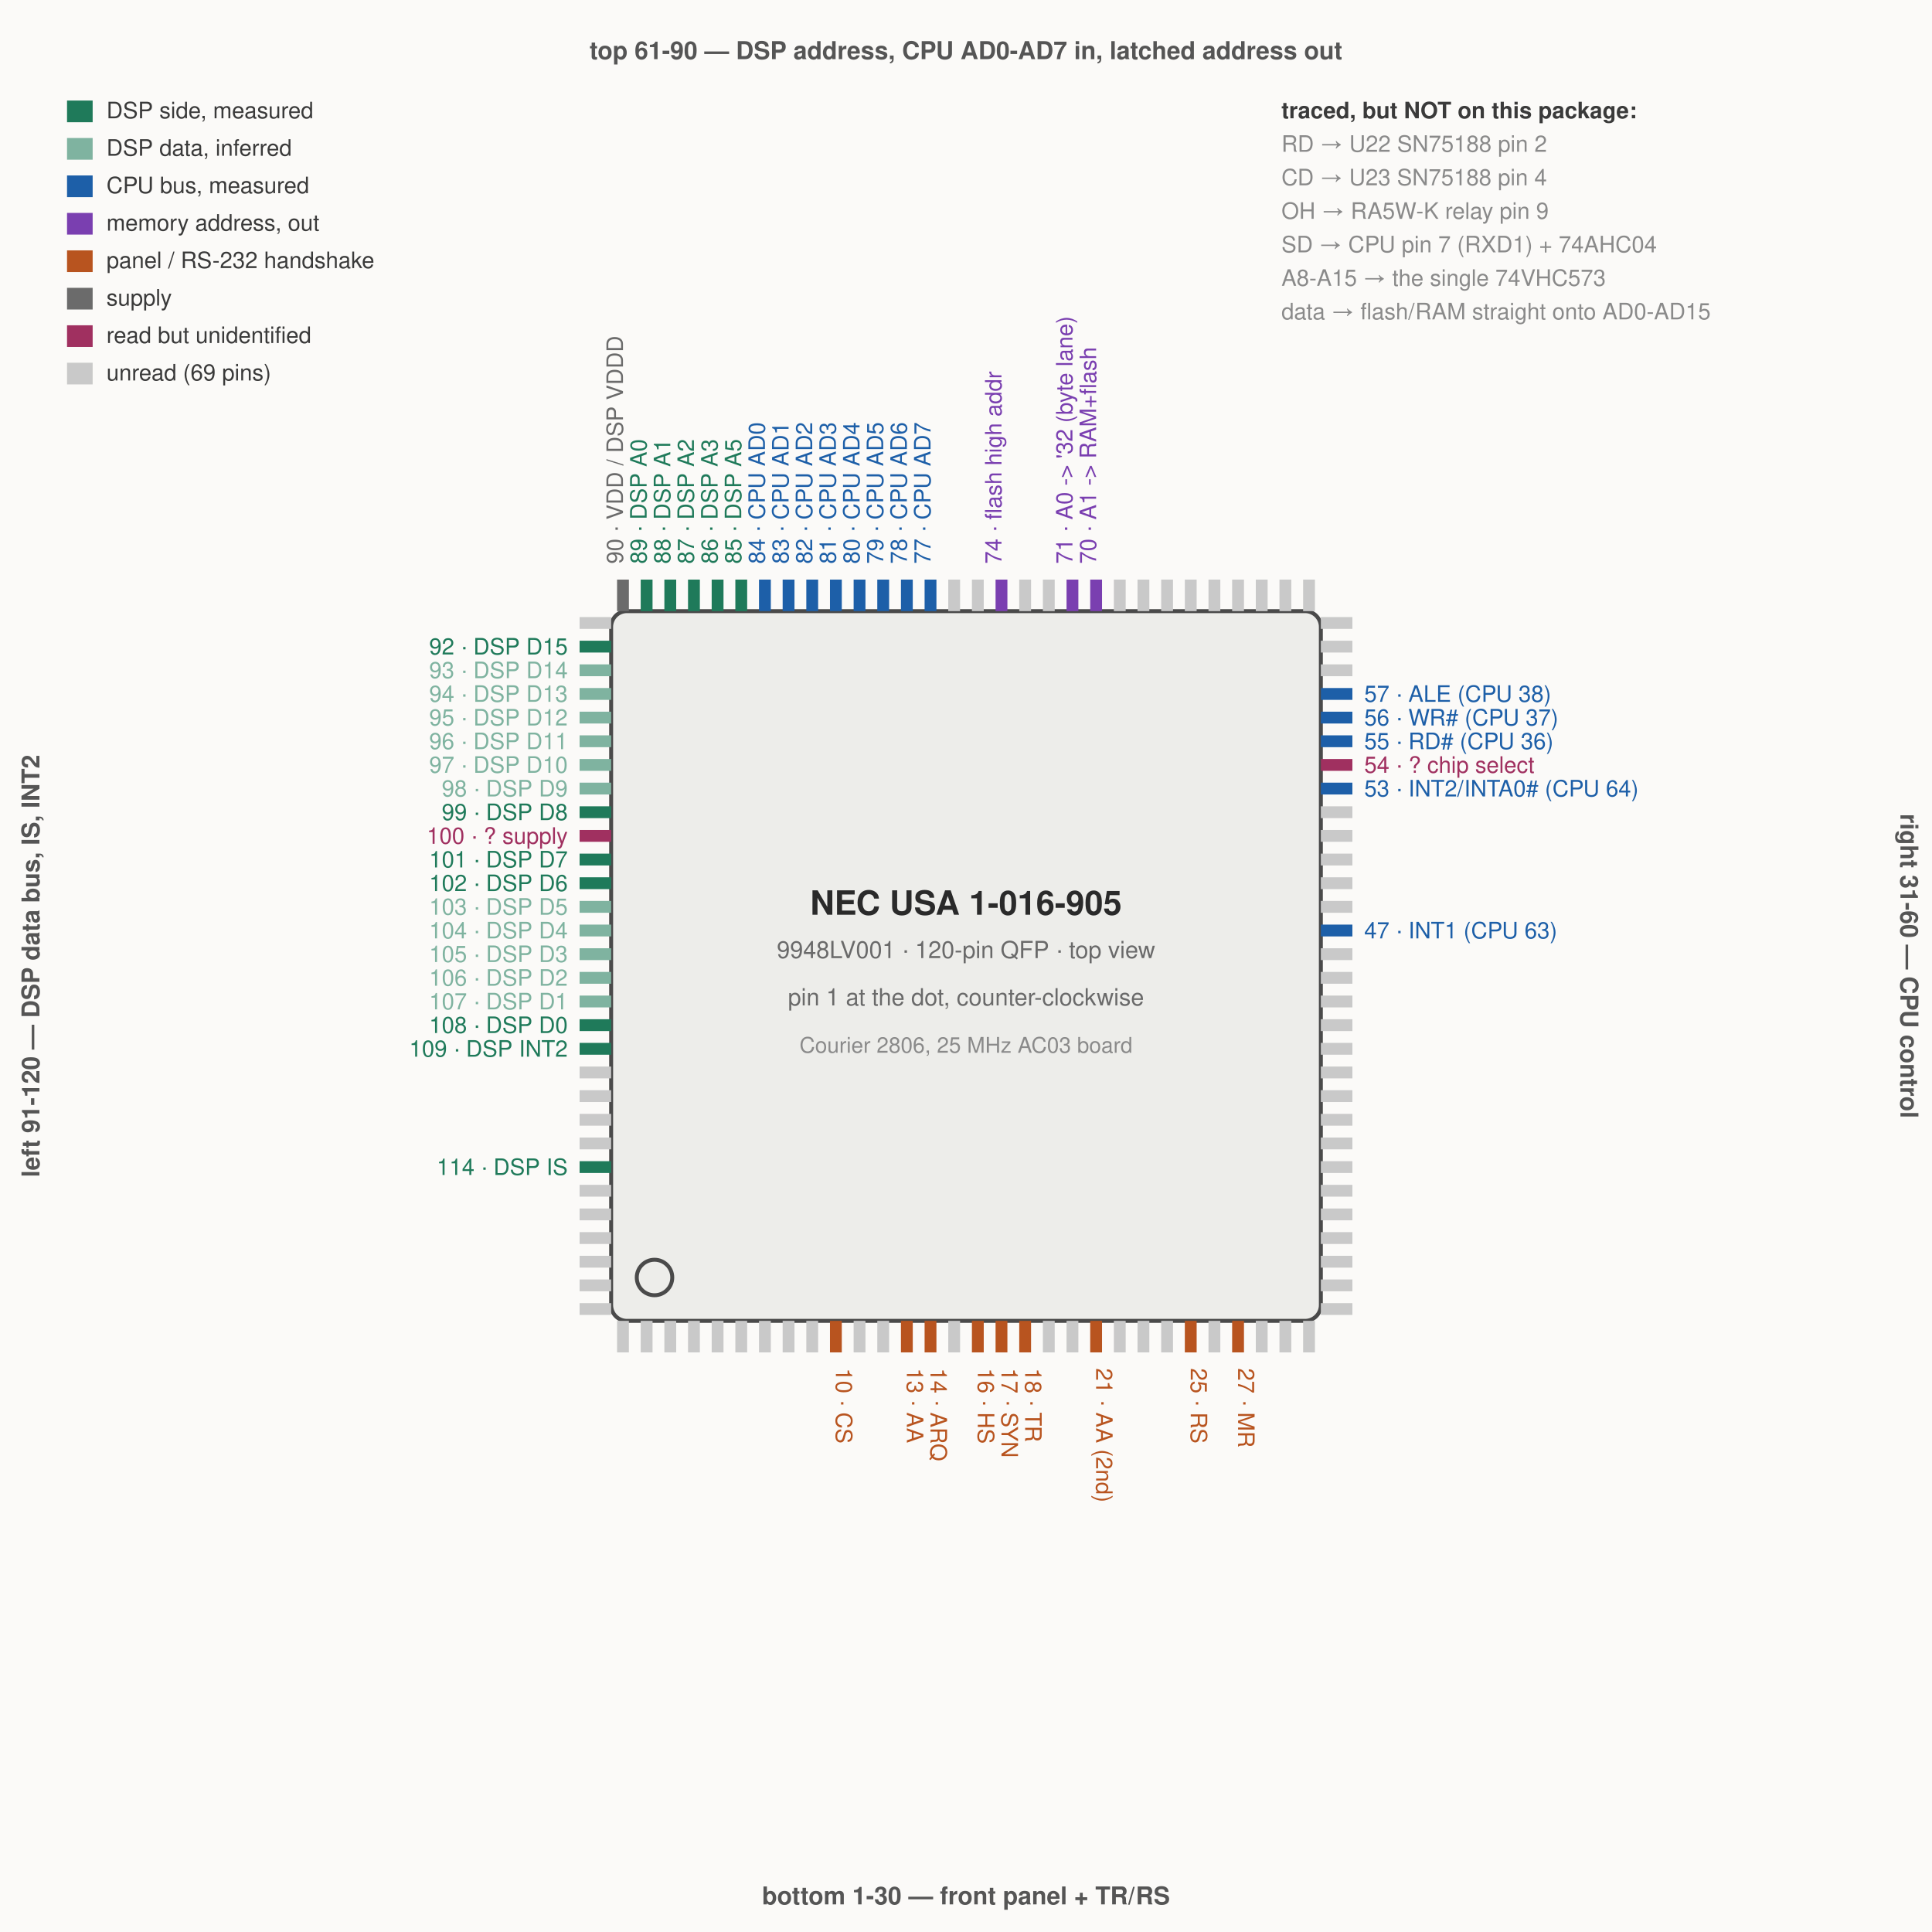
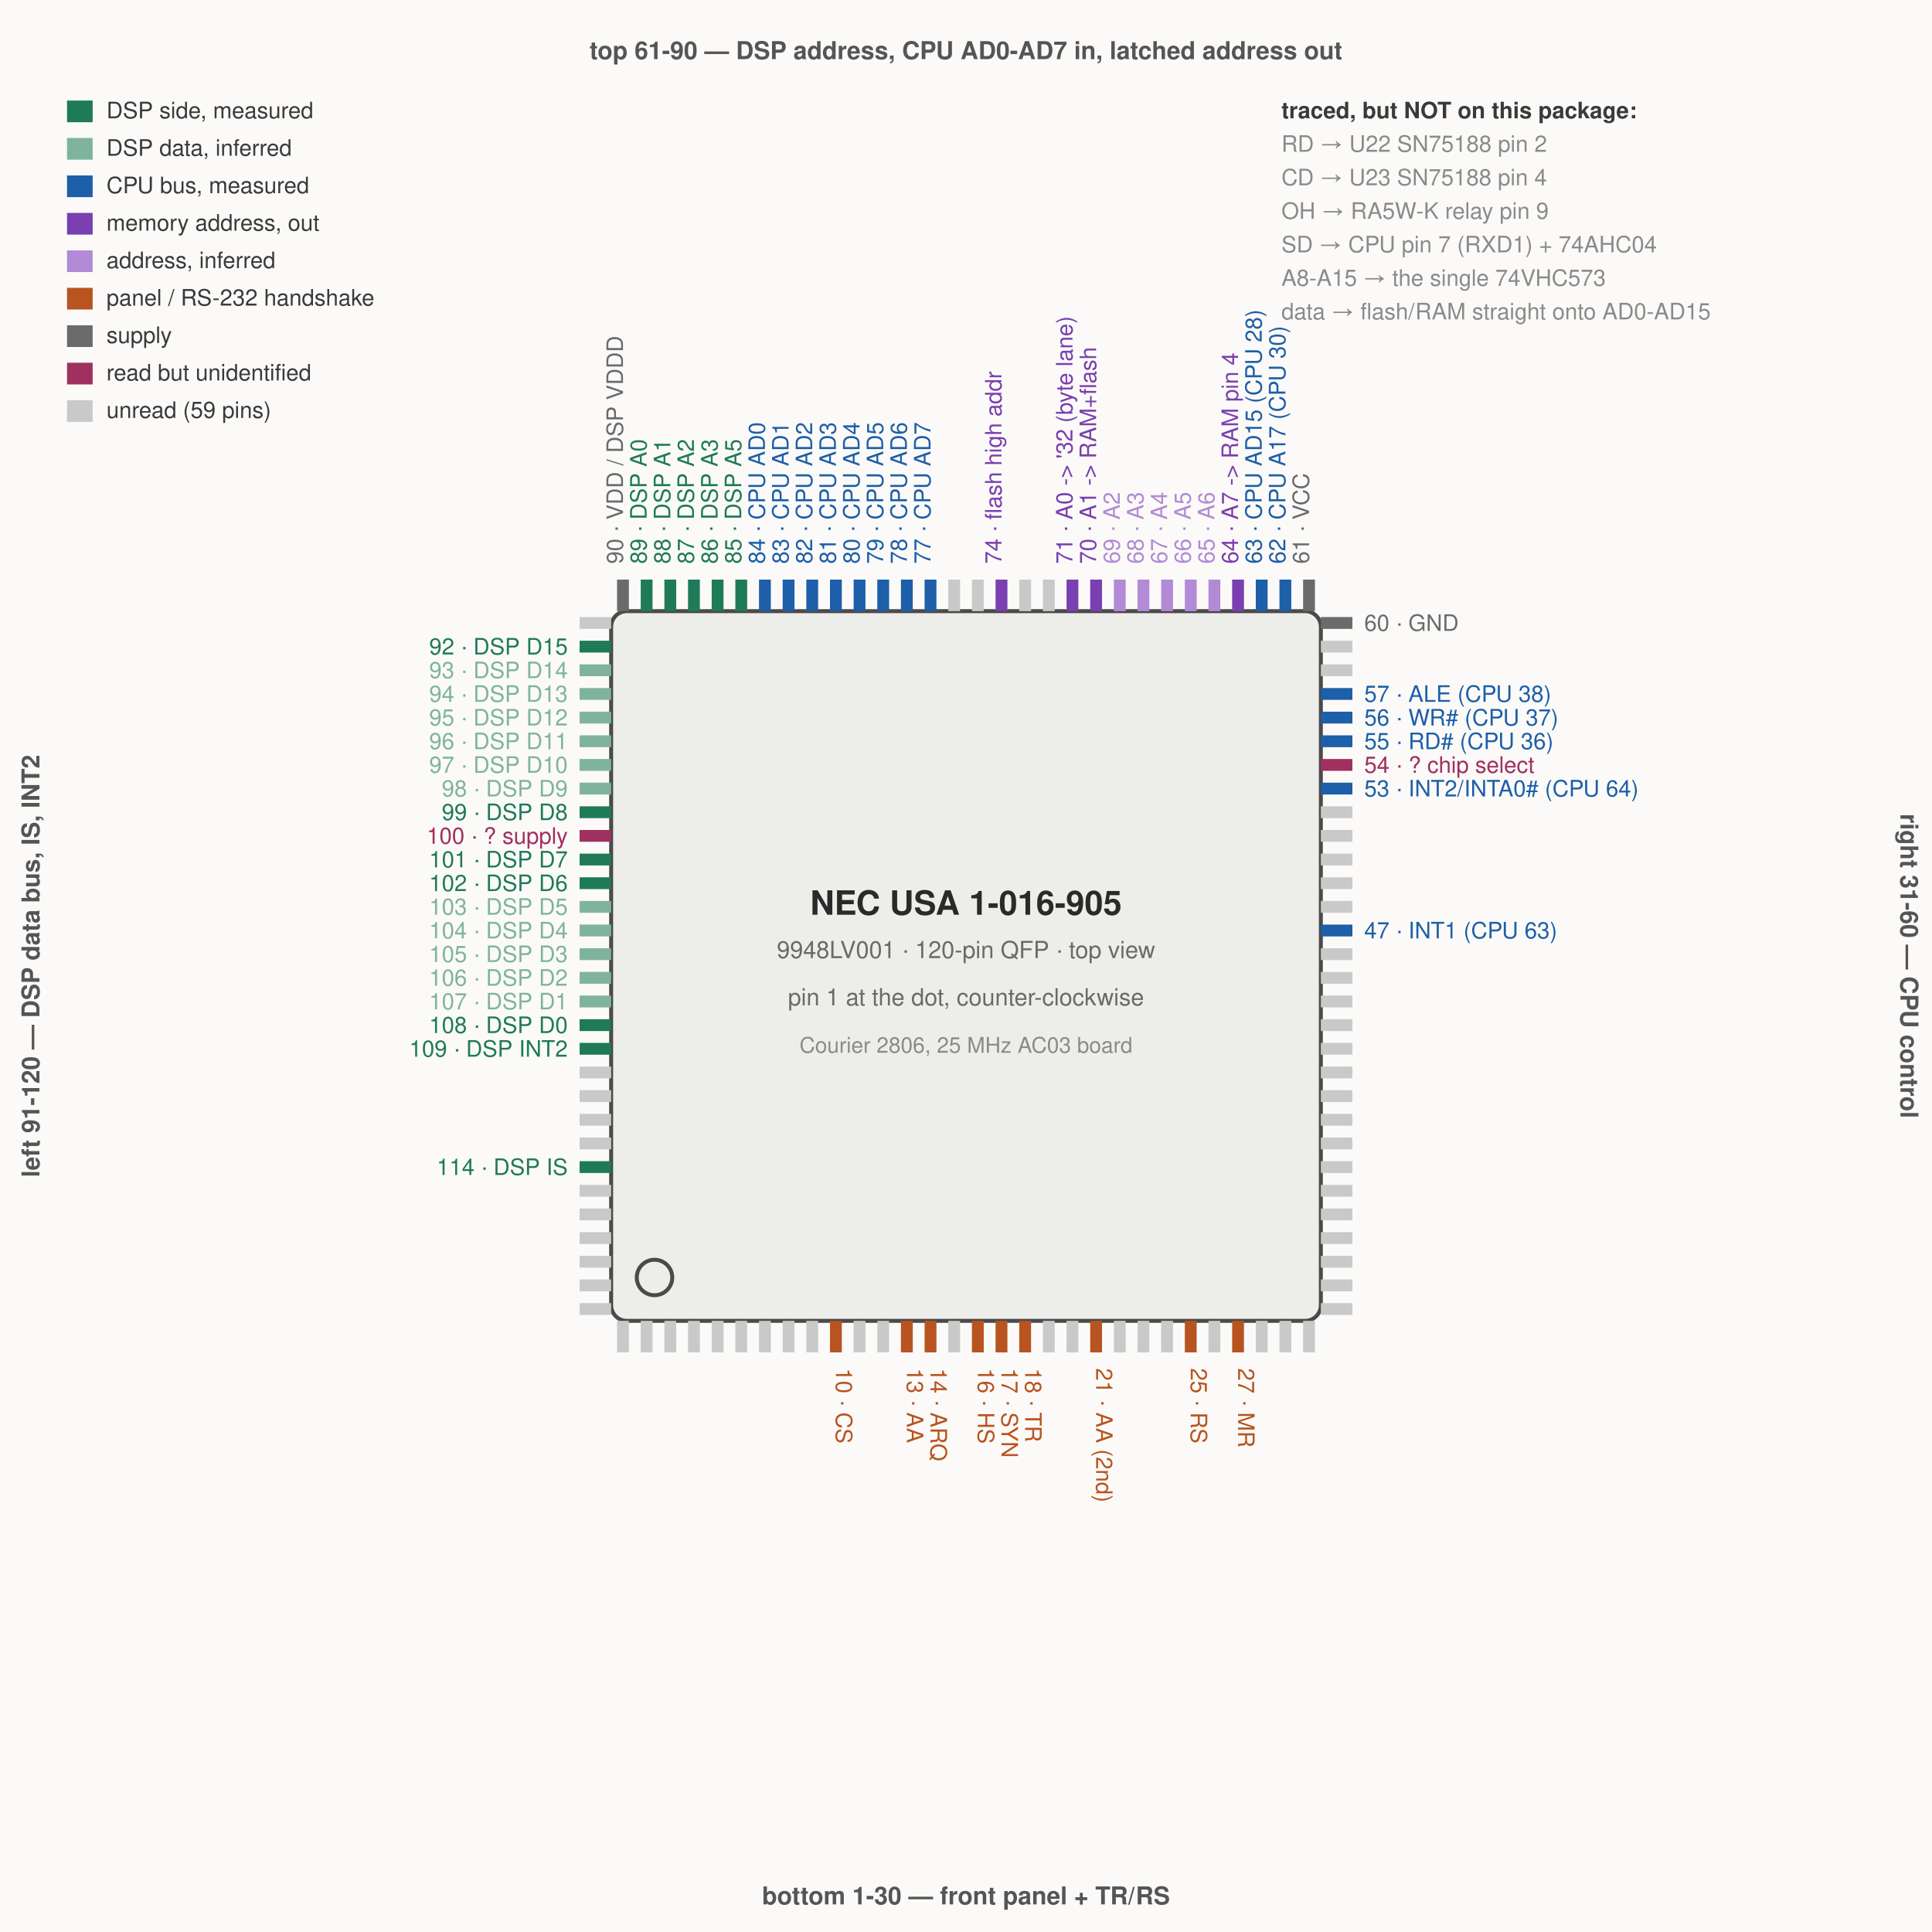
<svg xmlns="http://www.w3.org/2000/svg" viewBox="0 0 980 980" width="980" height="980" font-family="ui-sans-serif,Helvetica,Arial,sans-serif">
  <rect width="980" height="980" fill="#fbfaf8" />
  <rect x="310.0" y="310.0" width="360.0" height="360.0" rx="8" fill="#ededea" stroke="#4a4a4a" stroke-width="2" />
  <circle cx="332.0" cy="648.0" r="9" fill="none" stroke="#4a4a4a" stroke-width="2" />
  <text x="490.0" y="464.0" text-anchor="middle" font-size="17" font-weight="600" fill="#2a2a2a">NEC USA 1-016-905</text>
  <text x="490.0" y="486.0" text-anchor="middle" font-size="12" fill="#6a6a6a">9948LV001 · 120-pin QFP · top view</text>
  <text x="490.0" y="510.0" text-anchor="middle" font-size="12" fill="#6a6a6a">pin 1 at the dot, counter-clockwise</text>
  <text x="490.0" y="534.0" text-anchor="middle" font-size="11" fill="#8a8a8a">Courier 2806, 25 MHz AC03 board</text>
  <rect x="313.0" y="670.0" width="6.0" height="16.0" fill="#c9c9c9" />
  <rect x="325.0" y="670.0" width="6.0" height="16.0" fill="#c9c9c9" />
  <rect x="337.0" y="670.0" width="6.0" height="16.0" fill="#c9c9c9" />
  <rect x="349.0" y="670.0" width="6.0" height="16.0" fill="#c9c9c9" />
  <rect x="361.0" y="670.0" width="6.0" height="16.0" fill="#c9c9c9" />
  <rect x="373.0" y="670.0" width="6.0" height="16.0" fill="#c9c9c9" />
  <rect x="385.0" y="670.0" width="6.0" height="16.0" fill="#c9c9c9" />
  <rect x="397.0" y="670.0" width="6.0" height="16.0" fill="#c9c9c9" />
  <rect x="409.0" y="670.0" width="6.0" height="16.0" fill="#c9c9c9" />
  <rect x="421.0" y="670.0" width="6.0" height="16.0" fill="#b8541f" />
  <text transform="translate(424.0,694.0) rotate(90)" font-size="11.5" fill="#b8541f">10 · CS</text>
  <rect x="433.0" y="670.0" width="6.0" height="16.0" fill="#c9c9c9" />
  <rect x="445.0" y="670.0" width="6.0" height="16.0" fill="#c9c9c9" />
  <rect x="457.0" y="670.0" width="6.0" height="16.0" fill="#b8541f" />
  <text transform="translate(460.0,694.0) rotate(90)" font-size="11.5" fill="#b8541f">13 · AA</text>
  <rect x="469.0" y="670.0" width="6.0" height="16.0" fill="#b8541f" />
  <text transform="translate(472.0,694.0) rotate(90)" font-size="11.5" fill="#b8541f">14 · ARQ</text>
  <rect x="481.0" y="670.0" width="6.0" height="16.0" fill="#c9c9c9" />
  <rect x="493.0" y="670.0" width="6.0" height="16.0" fill="#b8541f" />
  <text transform="translate(496.0,694.0) rotate(90)" font-size="11.5" fill="#b8541f">16 · HS</text>
  <rect x="505.0" y="670.0" width="6.0" height="16.0" fill="#b8541f" />
  <text transform="translate(508.0,694.0) rotate(90)" font-size="11.5" fill="#b8541f">17 · SYN</text>
  <rect x="517.0" y="670.0" width="6.0" height="16.0" fill="#b8541f" />
  <text transform="translate(520.0,694.0) rotate(90)" font-size="11.5" fill="#b8541f">18 · TR</text>
  <rect x="529.0" y="670.0" width="6.0" height="16.0" fill="#c9c9c9" />
  <rect x="541.0" y="670.0" width="6.0" height="16.0" fill="#c9c9c9" />
  <rect x="553.0" y="670.0" width="6.0" height="16.0" fill="#b8541f" />
  <text transform="translate(556.0,694.0) rotate(90)" font-size="11.5" fill="#b8541f">21 · AA (2nd)</text>
  <rect x="565.0" y="670.0" width="6.0" height="16.0" fill="#c9c9c9" />
  <rect x="577.0" y="670.0" width="6.0" height="16.0" fill="#c9c9c9" />
  <rect x="589.0" y="670.0" width="6.0" height="16.0" fill="#c9c9c9" />
  <rect x="601.0" y="670.0" width="6.0" height="16.0" fill="#b8541f" />
  <text transform="translate(604.0,694.0) rotate(90)" font-size="11.5" fill="#b8541f">25 · RS</text>
  <rect x="613.0" y="670.0" width="6.0" height="16.0" fill="#c9c9c9" />
  <rect x="625.0" y="670.0" width="6.0" height="16.0" fill="#b8541f" />
  <text transform="translate(628.0,694.0) rotate(90)" font-size="11.5" fill="#b8541f">27 · MR</text>
  <rect x="637.0" y="670.0" width="6.0" height="16.0" fill="#c9c9c9" />
  <rect x="649.0" y="670.0" width="6.0" height="16.0" fill="#c9c9c9" />
  <rect x="661.0" y="670.0" width="6.0" height="16.0" fill="#c9c9c9" />
  <rect x="670.0" y="661.0" width="16.0" height="6.0" fill="#c9c9c9" />
  <rect x="670.0" y="649.0" width="16.0" height="6.0" fill="#c9c9c9" />
  <rect x="670.0" y="637.0" width="16.0" height="6.0" fill="#c9c9c9" />
  <rect x="670.0" y="625.0" width="16.0" height="6.0" fill="#c9c9c9" />
  <rect x="670.0" y="613.0" width="16.0" height="6.0" fill="#c9c9c9" />
  <rect x="670.0" y="601.0" width="16.0" height="6.0" fill="#c9c9c9" />
  <rect x="670.0" y="589.0" width="16.0" height="6.0" fill="#c9c9c9" />
  <rect x="670.0" y="577.0" width="16.0" height="6.0" fill="#c9c9c9" />
  <rect x="670.0" y="565.0" width="16.0" height="6.0" fill="#c9c9c9" />
  <rect x="670.0" y="553.0" width="16.0" height="6.0" fill="#c9c9c9" />
  <rect x="670.0" y="541.0" width="16.0" height="6.0" fill="#c9c9c9" />
  <rect x="670.0" y="529.0" width="16.0" height="6.0" fill="#c9c9c9" />
  <rect x="670.0" y="517.0" width="16.0" height="6.0" fill="#c9c9c9" />
  <rect x="670.0" y="505.0" width="16.0" height="6.0" fill="#c9c9c9" />
  <rect x="670.0" y="493.0" width="16.0" height="6.0" fill="#c9c9c9" />
  <rect x="670.0" y="481.0" width="16.0" height="6.0" fill="#c9c9c9" />
  <rect x="670.0" y="469.0" width="16.0" height="6.0" fill="#1d5fa8" />
  <text x="692.0" y="476.0" font-size="11.5" fill="#1d5fa8">47 · INT1 (CPU 63)</text>
  <rect x="670.0" y="457.0" width="16.0" height="6.0" fill="#c9c9c9" />
  <rect x="670.0" y="445.0" width="16.0" height="6.0" fill="#c9c9c9" />
  <rect x="670.0" y="433.0" width="16.0" height="6.0" fill="#c9c9c9" />
  <rect x="670.0" y="421.0" width="16.0" height="6.0" fill="#c9c9c9" />
  <rect x="670.0" y="409.0" width="16.0" height="6.0" fill="#c9c9c9" />
  <rect x="670.0" y="397.0" width="16.0" height="6.0" fill="#1d5fa8" />
  <text x="692.0" y="404.0" font-size="11.5" fill="#1d5fa8">53 · INT2/INTA0# (CPU 64)</text>
  <rect x="670.0" y="385.0" width="16.0" height="6.0" fill="#a03060" />
  <text x="692.0" y="392.0" font-size="11.5" fill="#a03060">54 · ? chip select</text>
  <rect x="670.0" y="373.0" width="16.0" height="6.0" fill="#1d5fa8" />
  <text x="692.0" y="380.0" font-size="11.5" fill="#1d5fa8">55 · RD#  (CPU 36)</text>
  <rect x="670.0" y="361.0" width="16.0" height="6.0" fill="#1d5fa8" />
  <text x="692.0" y="368.0" font-size="11.5" fill="#1d5fa8">56 · WR#  (CPU 37)</text>
  <rect x="670.0" y="349.0" width="16.0" height="6.0" fill="#1d5fa8" />
  <text x="692.0" y="356.0" font-size="11.5" fill="#1d5fa8">57 · ALE  (CPU 38)</text>
  <rect x="670.0" y="337.0" width="16.0" height="6.0" fill="#c9c9c9" />
  <rect x="670.0" y="325.0" width="16.0" height="6.0" fill="#c9c9c9" />
-   <rect x="670.0" y="313.0" width="16.0" height="6.0" fill="#c9c9c9" />
-   <rect x="661.0" y="294.0" width="6.0" height="16.0" fill="#c9c9c9" />
-   <rect x="649.0" y="294.0" width="6.0" height="16.0" fill="#c9c9c9" />
-   <rect x="637.0" y="294.0" width="6.0" height="16.0" fill="#c9c9c9" />
-   <rect x="625.0" y="294.0" width="6.0" height="16.0" fill="#c9c9c9" />
-   <rect x="613.0" y="294.0" width="6.0" height="16.0" fill="#c9c9c9" />
-   <rect x="601.0" y="294.0" width="6.0" height="16.0" fill="#c9c9c9" />
-   <rect x="589.0" y="294.0" width="6.0" height="16.0" fill="#c9c9c9" />
-   <rect x="577.0" y="294.0" width="6.0" height="16.0" fill="#c9c9c9" />
-   <rect x="565.0" y="294.0" width="6.0" height="16.0" fill="#c9c9c9" />
+   <rect x="670.0" y="313.0" width="16.0" height="6.0" fill="#6b6b6b" />
+   <text x="692.0" y="320.0" font-size="11.5" fill="#6b6b6b">60 · GND</text>
+   <rect x="661.0" y="294.0" width="6.0" height="16.0" fill="#6b6b6b" />
+   <text transform="translate(664.0,286.0) rotate(-90)" font-size="11.5" fill="#6b6b6b">61 · VCC</text>
+   <rect x="649.0" y="294.0" width="6.0" height="16.0" fill="#1d5fa8" />
+   <text transform="translate(652.0,286.0) rotate(-90)" font-size="11.5" fill="#1d5fa8">62 · CPU A17 (CPU 30)</text>
+   <rect x="637.0" y="294.0" width="6.0" height="16.0" fill="#1d5fa8" />
+   <text transform="translate(640.0,286.0) rotate(-90)" font-size="11.5" fill="#1d5fa8">63 · CPU AD15 (CPU 28)</text>
+   <rect x="625.0" y="294.0" width="6.0" height="16.0" fill="#7a3fb0" />
+   <text transform="translate(628.0,286.0) rotate(-90)" font-size="11.5" fill="#7a3fb0">64 · A7 -&gt; RAM pin 4</text>
+   <rect x="613.0" y="294.0" width="6.0" height="16.0" fill="#b28ad6" />
+   <text transform="translate(616.0,286.0) rotate(-90)" font-size="11.5" fill="#b28ad6">65 · A6</text>
+   <rect x="601.0" y="294.0" width="6.0" height="16.0" fill="#b28ad6" />
+   <text transform="translate(604.0,286.0) rotate(-90)" font-size="11.5" fill="#b28ad6">66 · A5</text>
+   <rect x="589.0" y="294.0" width="6.0" height="16.0" fill="#b28ad6" />
+   <text transform="translate(592.0,286.0) rotate(-90)" font-size="11.5" fill="#b28ad6">67 · A4</text>
+   <rect x="577.0" y="294.0" width="6.0" height="16.0" fill="#b28ad6" />
+   <text transform="translate(580.0,286.0) rotate(-90)" font-size="11.5" fill="#b28ad6">68 · A3</text>
+   <rect x="565.0" y="294.0" width="6.0" height="16.0" fill="#b28ad6" />
+   <text transform="translate(568.0,286.0) rotate(-90)" font-size="11.5" fill="#b28ad6">69 · A2</text>
  <rect x="553.0" y="294.0" width="6.0" height="16.0" fill="#7a3fb0" />
  <text transform="translate(556.0,286.0) rotate(-90)" font-size="11.5" fill="#7a3fb0">70 · A1 -&gt; RAM+flash</text>
  <rect x="541.0" y="294.0" width="6.0" height="16.0" fill="#7a3fb0" />
  <text transform="translate(544.0,286.0) rotate(-90)" font-size="11.5" fill="#7a3fb0">71 · A0 -&gt; '32 (byte lane)</text>
  <rect x="529.0" y="294.0" width="6.0" height="16.0" fill="#c9c9c9" />
  <rect x="517.0" y="294.0" width="6.0" height="16.0" fill="#c9c9c9" />
  <rect x="505.0" y="294.0" width="6.0" height="16.0" fill="#7a3fb0" />
  <text transform="translate(508.0,286.0) rotate(-90)" font-size="11.5" fill="#7a3fb0">74 · flash high addr</text>
  <rect x="493.0" y="294.0" width="6.0" height="16.0" fill="#c9c9c9" />
  <rect x="481.0" y="294.0" width="6.0" height="16.0" fill="#c9c9c9" />
  <rect x="469.0" y="294.0" width="6.0" height="16.0" fill="#1d5fa8" />
  <text transform="translate(472.0,286.0) rotate(-90)" font-size="11.5" fill="#1d5fa8">77 · CPU AD7</text>
  <rect x="457.0" y="294.0" width="6.0" height="16.0" fill="#1d5fa8" />
  <text transform="translate(460.0,286.0) rotate(-90)" font-size="11.5" fill="#1d5fa8">78 · CPU AD6</text>
  <rect x="445.0" y="294.0" width="6.0" height="16.0" fill="#1d5fa8" />
  <text transform="translate(448.0,286.0) rotate(-90)" font-size="11.5" fill="#1d5fa8">79 · CPU AD5</text>
  <rect x="433.0" y="294.0" width="6.0" height="16.0" fill="#1d5fa8" />
  <text transform="translate(436.0,286.0) rotate(-90)" font-size="11.5" fill="#1d5fa8">80 · CPU AD4</text>
  <rect x="421.0" y="294.0" width="6.0" height="16.0" fill="#1d5fa8" />
  <text transform="translate(424.0,286.0) rotate(-90)" font-size="11.5" fill="#1d5fa8">81 · CPU AD3</text>
  <rect x="409.0" y="294.0" width="6.0" height="16.0" fill="#1d5fa8" />
  <text transform="translate(412.0,286.0) rotate(-90)" font-size="11.5" fill="#1d5fa8">82 · CPU AD2</text>
  <rect x="397.0" y="294.0" width="6.0" height="16.0" fill="#1d5fa8" />
  <text transform="translate(400.0,286.0) rotate(-90)" font-size="11.5" fill="#1d5fa8">83 · CPU AD1</text>
  <rect x="385.0" y="294.0" width="6.0" height="16.0" fill="#1d5fa8" />
  <text transform="translate(388.0,286.0) rotate(-90)" font-size="11.5" fill="#1d5fa8">84 · CPU AD0</text>
  <rect x="373.0" y="294.0" width="6.0" height="16.0" fill="#1f7a5a" />
  <text transform="translate(376.0,286.0) rotate(-90)" font-size="11.5" fill="#1f7a5a">85 · DSP A5</text>
  <rect x="361.0" y="294.0" width="6.0" height="16.0" fill="#1f7a5a" />
  <text transform="translate(364.0,286.0) rotate(-90)" font-size="11.5" fill="#1f7a5a">86 · DSP A3</text>
  <rect x="349.0" y="294.0" width="6.0" height="16.0" fill="#1f7a5a" />
  <text transform="translate(352.0,286.0) rotate(-90)" font-size="11.5" fill="#1f7a5a">87 · DSP A2</text>
  <rect x="337.0" y="294.0" width="6.0" height="16.0" fill="#1f7a5a" />
  <text transform="translate(340.0,286.0) rotate(-90)" font-size="11.5" fill="#1f7a5a">88 · DSP A1</text>
  <rect x="325.0" y="294.0" width="6.0" height="16.0" fill="#1f7a5a" />
  <text transform="translate(328.0,286.0) rotate(-90)" font-size="11.5" fill="#1f7a5a">89 · DSP A0</text>
  <rect x="313.0" y="294.0" width="6.0" height="16.0" fill="#6b6b6b" />
  <text transform="translate(316.0,286.0) rotate(-90)" font-size="11.5" fill="#6b6b6b">90 · VDD / DSP VDDD</text>
  <rect x="294.0" y="313.0" width="16.0" height="6.0" fill="#c9c9c9" />
  <rect x="294.0" y="325.0" width="16.0" height="6.0" fill="#1f7a5a" />
  <text x="288.0" y="332.0" text-anchor="end" font-size="11.5" fill="#1f7a5a">92 · DSP D15</text>
  <rect x="294.0" y="337.0" width="16.0" height="6.0" fill="#7fb3a0" />
  <text x="288.0" y="344.0" text-anchor="end" font-size="11.5" fill="#7fb3a0">93 · DSP D14</text>
  <rect x="294.0" y="349.0" width="16.0" height="6.0" fill="#7fb3a0" />
  <text x="288.0" y="356.0" text-anchor="end" font-size="11.5" fill="#7fb3a0">94 · DSP D13</text>
  <rect x="294.0" y="361.0" width="16.0" height="6.0" fill="#7fb3a0" />
  <text x="288.0" y="368.0" text-anchor="end" font-size="11.5" fill="#7fb3a0">95 · DSP D12</text>
  <rect x="294.0" y="373.0" width="16.0" height="6.0" fill="#7fb3a0" />
  <text x="288.0" y="380.0" text-anchor="end" font-size="11.5" fill="#7fb3a0">96 · DSP D11</text>
  <rect x="294.0" y="385.0" width="16.0" height="6.0" fill="#7fb3a0" />
  <text x="288.0" y="392.0" text-anchor="end" font-size="11.5" fill="#7fb3a0">97 · DSP D10</text>
  <rect x="294.0" y="397.0" width="16.0" height="6.0" fill="#7fb3a0" />
  <text x="288.0" y="404.0" text-anchor="end" font-size="11.5" fill="#7fb3a0">98 · DSP D9</text>
  <rect x="294.0" y="409.0" width="16.0" height="6.0" fill="#1f7a5a" />
  <text x="288.0" y="416.0" text-anchor="end" font-size="11.5" fill="#1f7a5a">99 · DSP D8</text>
  <rect x="294.0" y="421.0" width="16.0" height="6.0" fill="#a03060" />
  <text x="288.0" y="428.0" text-anchor="end" font-size="11.5" fill="#a03060">100 · ? supply</text>
  <rect x="294.0" y="433.0" width="16.0" height="6.0" fill="#1f7a5a" />
  <text x="288.0" y="440.0" text-anchor="end" font-size="11.5" fill="#1f7a5a">101 · DSP D7</text>
  <rect x="294.0" y="445.0" width="16.0" height="6.0" fill="#1f7a5a" />
  <text x="288.0" y="452.0" text-anchor="end" font-size="11.5" fill="#1f7a5a">102 · DSP D6</text>
  <rect x="294.0" y="457.0" width="16.0" height="6.0" fill="#7fb3a0" />
  <text x="288.0" y="464.0" text-anchor="end" font-size="11.5" fill="#7fb3a0">103 · DSP D5</text>
  <rect x="294.0" y="469.0" width="16.0" height="6.0" fill="#7fb3a0" />
  <text x="288.0" y="476.0" text-anchor="end" font-size="11.5" fill="#7fb3a0">104 · DSP D4</text>
  <rect x="294.0" y="481.0" width="16.0" height="6.0" fill="#7fb3a0" />
  <text x="288.0" y="488.0" text-anchor="end" font-size="11.5" fill="#7fb3a0">105 · DSP D3</text>
  <rect x="294.0" y="493.0" width="16.0" height="6.0" fill="#7fb3a0" />
  <text x="288.0" y="500.0" text-anchor="end" font-size="11.5" fill="#7fb3a0">106 · DSP D2</text>
  <rect x="294.0" y="505.0" width="16.0" height="6.0" fill="#7fb3a0" />
  <text x="288.0" y="512.0" text-anchor="end" font-size="11.5" fill="#7fb3a0">107 · DSP D1</text>
  <rect x="294.0" y="517.0" width="16.0" height="6.0" fill="#1f7a5a" />
  <text x="288.0" y="524.0" text-anchor="end" font-size="11.5" fill="#1f7a5a">108 · DSP D0</text>
  <rect x="294.0" y="529.0" width="16.0" height="6.0" fill="#1f7a5a" />
  <text x="288.0" y="536.0" text-anchor="end" font-size="11.5" fill="#1f7a5a">109 · DSP INT2</text>
  <rect x="294.0" y="541.0" width="16.0" height="6.0" fill="#c9c9c9" />
  <rect x="294.0" y="553.0" width="16.0" height="6.0" fill="#c9c9c9" />
  <rect x="294.0" y="565.0" width="16.0" height="6.0" fill="#c9c9c9" />
  <rect x="294.0" y="577.0" width="16.0" height="6.0" fill="#c9c9c9" />
  <rect x="294.0" y="589.0" width="16.0" height="6.0" fill="#1f7a5a" />
  <text x="288.0" y="596.0" text-anchor="end" font-size="11.5" fill="#1f7a5a">114 · DSP IS</text>
  <rect x="294.0" y="601.0" width="16.0" height="6.0" fill="#c9c9c9" />
  <rect x="294.0" y="613.0" width="16.0" height="6.0" fill="#c9c9c9" />
  <rect x="294.0" y="625.0" width="16.0" height="6.0" fill="#c9c9c9" />
  <rect x="294.0" y="637.0" width="16.0" height="6.0" fill="#c9c9c9" />
  <rect x="294.0" y="649.0" width="16.0" height="6.0" fill="#c9c9c9" />
  <rect x="294.0" y="661.0" width="16.0" height="6.0" fill="#c9c9c9" />
  <text x="490.0" y="30" text-anchor="middle" font-size="12.5" font-weight="600" fill="#555">top 61-90 — DSP address, CPU AD0-AD7 in, latched address out</text>
  <text x="490.0" y="966" text-anchor="middle" font-size="12.5" font-weight="600" fill="#555">bottom 1-30 — front panel + TR/RS</text>
  <text transform="translate(20,490.0) rotate(-90)" text-anchor="middle" font-size="12.5" font-weight="600" fill="#555">left 91-120 — DSP data bus, IS, INT2</text>
  <text transform="translate(964,490.0) rotate(90)" text-anchor="middle" font-size="12.5" font-weight="600" fill="#555">right 31-60 — CPU control</text>
  <rect x="34" y="51" width="13" height="11" fill="#1f7a5a" />
  <text x="54" y="60" font-size="11.5" fill="#3a3a3a">DSP side, measured</text>
  <rect x="34" y="70" width="13" height="11" fill="#7fb3a0" />
  <text x="54" y="79" font-size="11.5" fill="#3a3a3a">DSP data, inferred</text>
  <rect x="34" y="89" width="13" height="11" fill="#1d5fa8" />
  <text x="54" y="98" font-size="11.5" fill="#3a3a3a">CPU bus, measured</text>
  <rect x="34" y="108" width="13" height="11" fill="#7a3fb0" />
  <text x="54" y="117" font-size="11.5" fill="#3a3a3a">memory address, out</text>
-   <rect x="34" y="127" width="13" height="11" fill="#b8541f" />
-   <text x="54" y="136" font-size="11.5" fill="#3a3a3a">panel / RS-232 handshake</text>
-   <rect x="34" y="146" width="13" height="11" fill="#6b6b6b" />
-   <text x="54" y="155" font-size="11.5" fill="#3a3a3a">supply</text>
-   <rect x="34" y="165" width="13" height="11" fill="#a03060" />
-   <text x="54" y="174" font-size="11.5" fill="#3a3a3a">read but unidentified</text>
-   <rect x="34" y="184" width="13" height="11" fill="#c9c9c9" />
-   <text x="54" y="193" font-size="11.5" fill="#3a3a3a">unread (69 pins)</text>
+   <rect x="34" y="127" width="13" height="11" fill="#b28ad6" />
+   <text x="54" y="136" font-size="11.5" fill="#3a3a3a">address, inferred</text>
+   <rect x="34" y="146" width="13" height="11" fill="#b8541f" />
+   <text x="54" y="155" font-size="11.5" fill="#3a3a3a">panel / RS-232 handshake</text>
+   <rect x="34" y="165" width="13" height="11" fill="#6b6b6b" />
+   <text x="54" y="174" font-size="11.5" fill="#3a3a3a">supply</text>
+   <rect x="34" y="184" width="13" height="11" fill="#a03060" />
+   <text x="54" y="193" font-size="11.5" fill="#3a3a3a">read but unidentified</text>
+   <rect x="34" y="203" width="13" height="11" fill="#c9c9c9" />
+   <text x="54" y="212" font-size="11.5" fill="#3a3a3a">unread (59 pins)</text>
  <text x="650" y="60" font-size="11.5" font-weight="600" fill="#3a3a3a">traced, but NOT on this package:</text>
  <text x="650" y="77" font-size="11.5" fill="#8a8a8a">RD → U22 SN75188 pin 2</text>
  <text x="650" y="94" font-size="11.5" fill="#8a8a8a">CD → U23 SN75188 pin 4</text>
  <text x="650" y="111" font-size="11.5" fill="#8a8a8a">OH → RA5W-K relay pin 9</text>
  <text x="650" y="128" font-size="11.5" fill="#8a8a8a">SD → CPU pin 7 (RXD1) + 74AHC04</text>
  <text x="650" y="145" font-size="11.5" fill="#8a8a8a">A8-A15 → the single 74VHC573</text>
  <text x="650" y="162" font-size="11.5" fill="#8a8a8a">data → flash/RAM straight onto AD0-AD15</text>
</svg>
